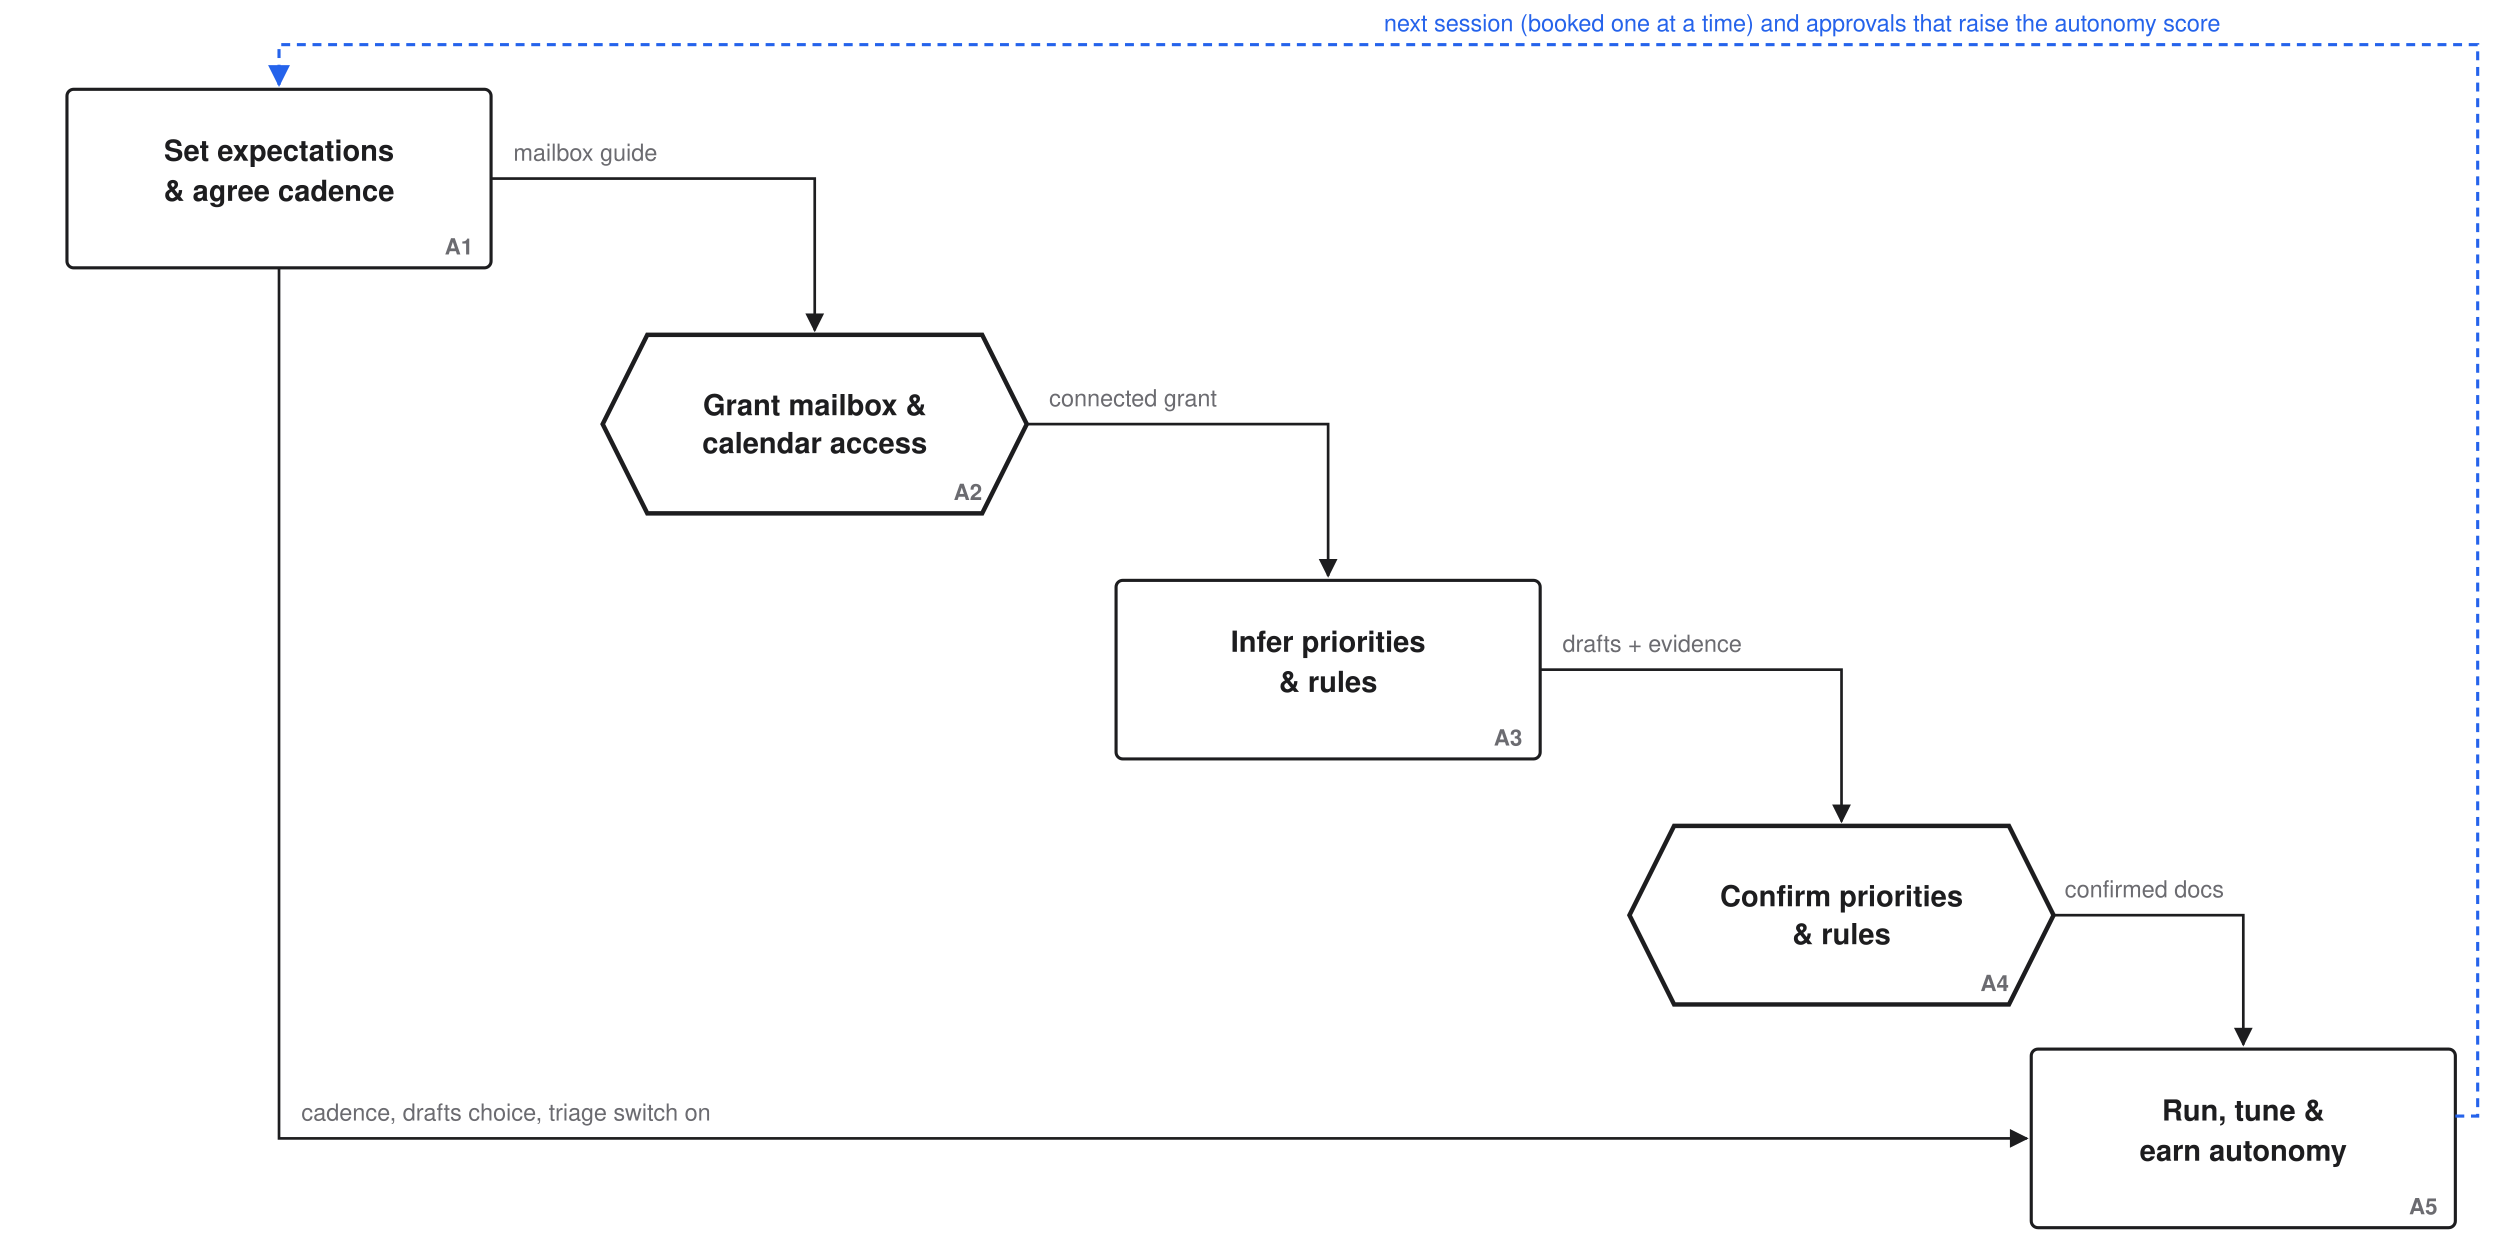
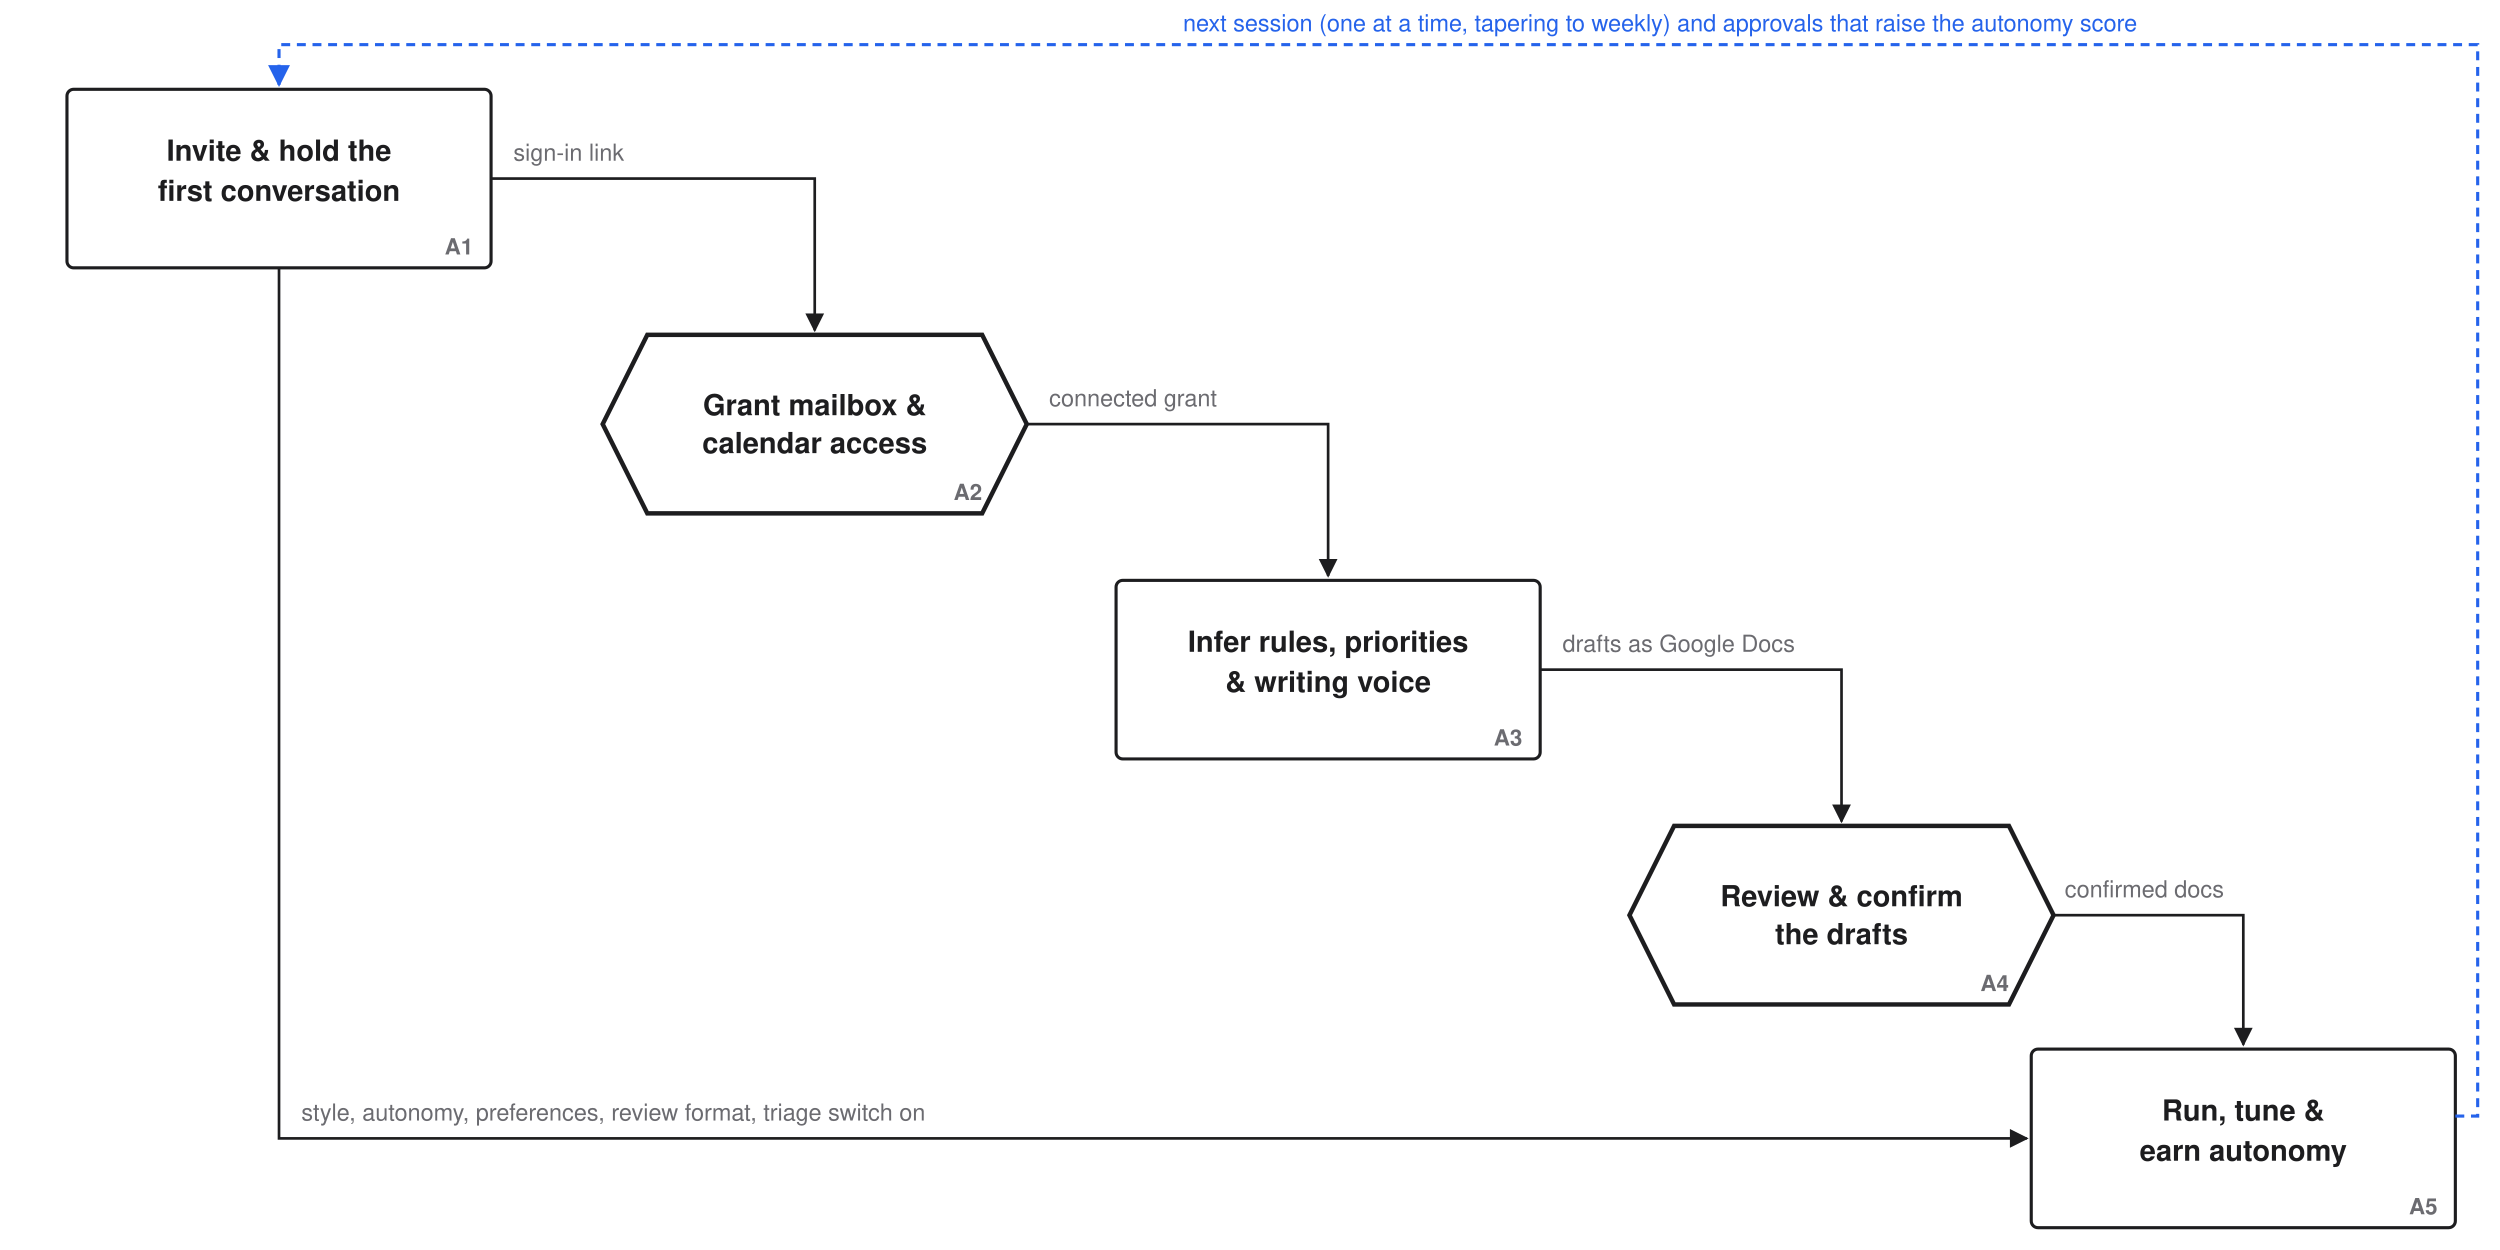
<svg xmlns="http://www.w3.org/2000/svg" viewBox="0 0 1120 560" width="1120" height="560">
  <style>
  text { fill: #1d1d1f; font-size: 12px; font-family: -apple-system, 'Segoe UI', Helvetica, Arial, sans-serif; }
  .t-sm { font-size: 10.5px; fill: #6b6b70; }
  .t-b { font-weight: 600; font-size: 13px; }
  .t-node { font-size: 10px; fill: #6b6b70; font-weight: 600; }
  .shape { fill: #ffffff; stroke: #1d1d1f; stroke-width: 1.4; }
  .gap { stroke: #d97706; stroke-dasharray: 5 3; stroke-width: 2; }
  .arrow, .a2 { stroke: #1d1d1f; stroke-width: 1.2; fill: none; marker-end: url(#ah); }
  .a2 { marker-end: url(#ah2); }
  .loop { stroke: #2563eb; stroke-width: 1.4; fill: none; stroke-dasharray: 4 3; marker-end: url(#ahb); }
</style>
  <rect width="1120" height="560" fill="#ffffff" />
  <defs>
    <marker id="ah2" viewBox="0 0 10 10" refX="9" refY="5" markerWidth="7" markerHeight="7" orient="auto-start-reverse">
      <path d="M0,0 L10,5 L0,10 z" fill="#1d1d1f" />
    </marker>
    <marker id="ahb" viewBox="0 0 10 10" refX="9" refY="5" markerWidth="7" markerHeight="7" orient="auto-start-reverse">
      <path d="M0,0 L10,5 L0,10 z" fill="#2563eb" />
    </marker>
  </defs>
  <rect class="shape" x="30" y="40" width="190" height="80" rx="3" />
-   <text x="125" y="72" text-anchor="middle" class="t-b">Set expectations</text>
-   <text x="125" y="90" text-anchor="middle" class="t-b">&amp; agree cadence</text>
+   <text x="125" y="72" text-anchor="middle" class="t-b">Invite &amp; hold the</text>
+   <text x="125" y="90" text-anchor="middle" class="t-b">first conversation</text>
  <text x="212" y="114" text-anchor="end" class="t-node">A1</text>
  <polygon class="shape" points="270,190 290,150 440,150 460,190 440,230 290,230" style="stroke-width:2" />
  <text x="365" y="186" text-anchor="middle" class="t-b">Grant mailbox &amp;</text>
  <text x="365" y="203" text-anchor="middle" class="t-b">calendar access</text>
  <text x="440" y="224" text-anchor="end" class="t-node">A2</text>
  <rect class="shape" x="500" y="260" width="190" height="80" rx="3" />
-   <text x="595" y="292" text-anchor="middle" class="t-b">Infer priorities</text>
-   <text x="595" y="310" text-anchor="middle" class="t-b">&amp; rules</text>
+   <text x="595" y="292" text-anchor="middle" class="t-b">Infer rules, priorities</text>
+   <text x="595" y="310" text-anchor="middle" class="t-b">&amp; writing voice</text>
  <text x="682" y="334" text-anchor="end" class="t-node">A3</text>
  <polygon class="shape" points="730,410 750,370 900,370 920,410 900,450 750,450" style="stroke-width:2" />
-   <text x="825" y="406" text-anchor="middle" class="t-b">Confirm priorities</text>
-   <text x="825" y="423" text-anchor="middle" class="t-b">&amp; rules</text>
+   <text x="825" y="406" text-anchor="middle" class="t-b">Review &amp; confirm</text>
+   <text x="825" y="423" text-anchor="middle" class="t-b">the drafts</text>
  <text x="900" y="444" text-anchor="end" class="t-node">A4</text>
  <rect class="shape" x="910" y="470" width="190" height="80" rx="3" />
  <text x="1005" y="502" text-anchor="middle" class="t-b">Run, tune &amp;</text>
  <text x="1005" y="520" text-anchor="middle" class="t-b">earn autonomy</text>
  <text x="1092" y="544" text-anchor="end" class="t-node">A5</text>
  <path class="a2" d="M220,80 L365,80 L365,148" />
-   <text x="230" y="72" class="t-sm">mailbox guide</text>
+   <text x="230" y="72" class="t-sm">sign-in link</text>
  <path class="a2" d="M460,190 L595,190 L595,258" />
  <text x="470" y="182" class="t-sm">connected grant</text>
  <path class="a2" d="M690,300 L825,300 L825,368" />
-   <text x="700" y="292" class="t-sm">drafts + evidence</text>
+   <text x="700" y="292" class="t-sm">drafts as Google Docs</text>
  <path class="a2" d="M920,410 L1005,410 L1005,468" />
  <text x="925" y="402" class="t-sm">confirmed docs</text>
  <path class="a2" d="M125,120 L125,510 L908,510" />
-   <text x="135" y="502" class="t-sm">cadence, drafts choice, triage switch on</text>
+   <text x="135" y="502" class="t-sm">style, autonomy, preferences, review format, triage switch on</text>
  <path class="loop" d="M1100,500 L1110,500 L1110,20 L125,20 L125,38" />
-   <text x="620" y="14" class="t-sm" style="fill:#2563eb">next session (booked one at a time) and approvals that raise the autonomy score</text>
+   <text x="530" y="14" class="t-sm" style="fill:#2563eb">next session (one at a time, tapering to weekly) and approvals that raise the autonomy score</text>
</svg>
